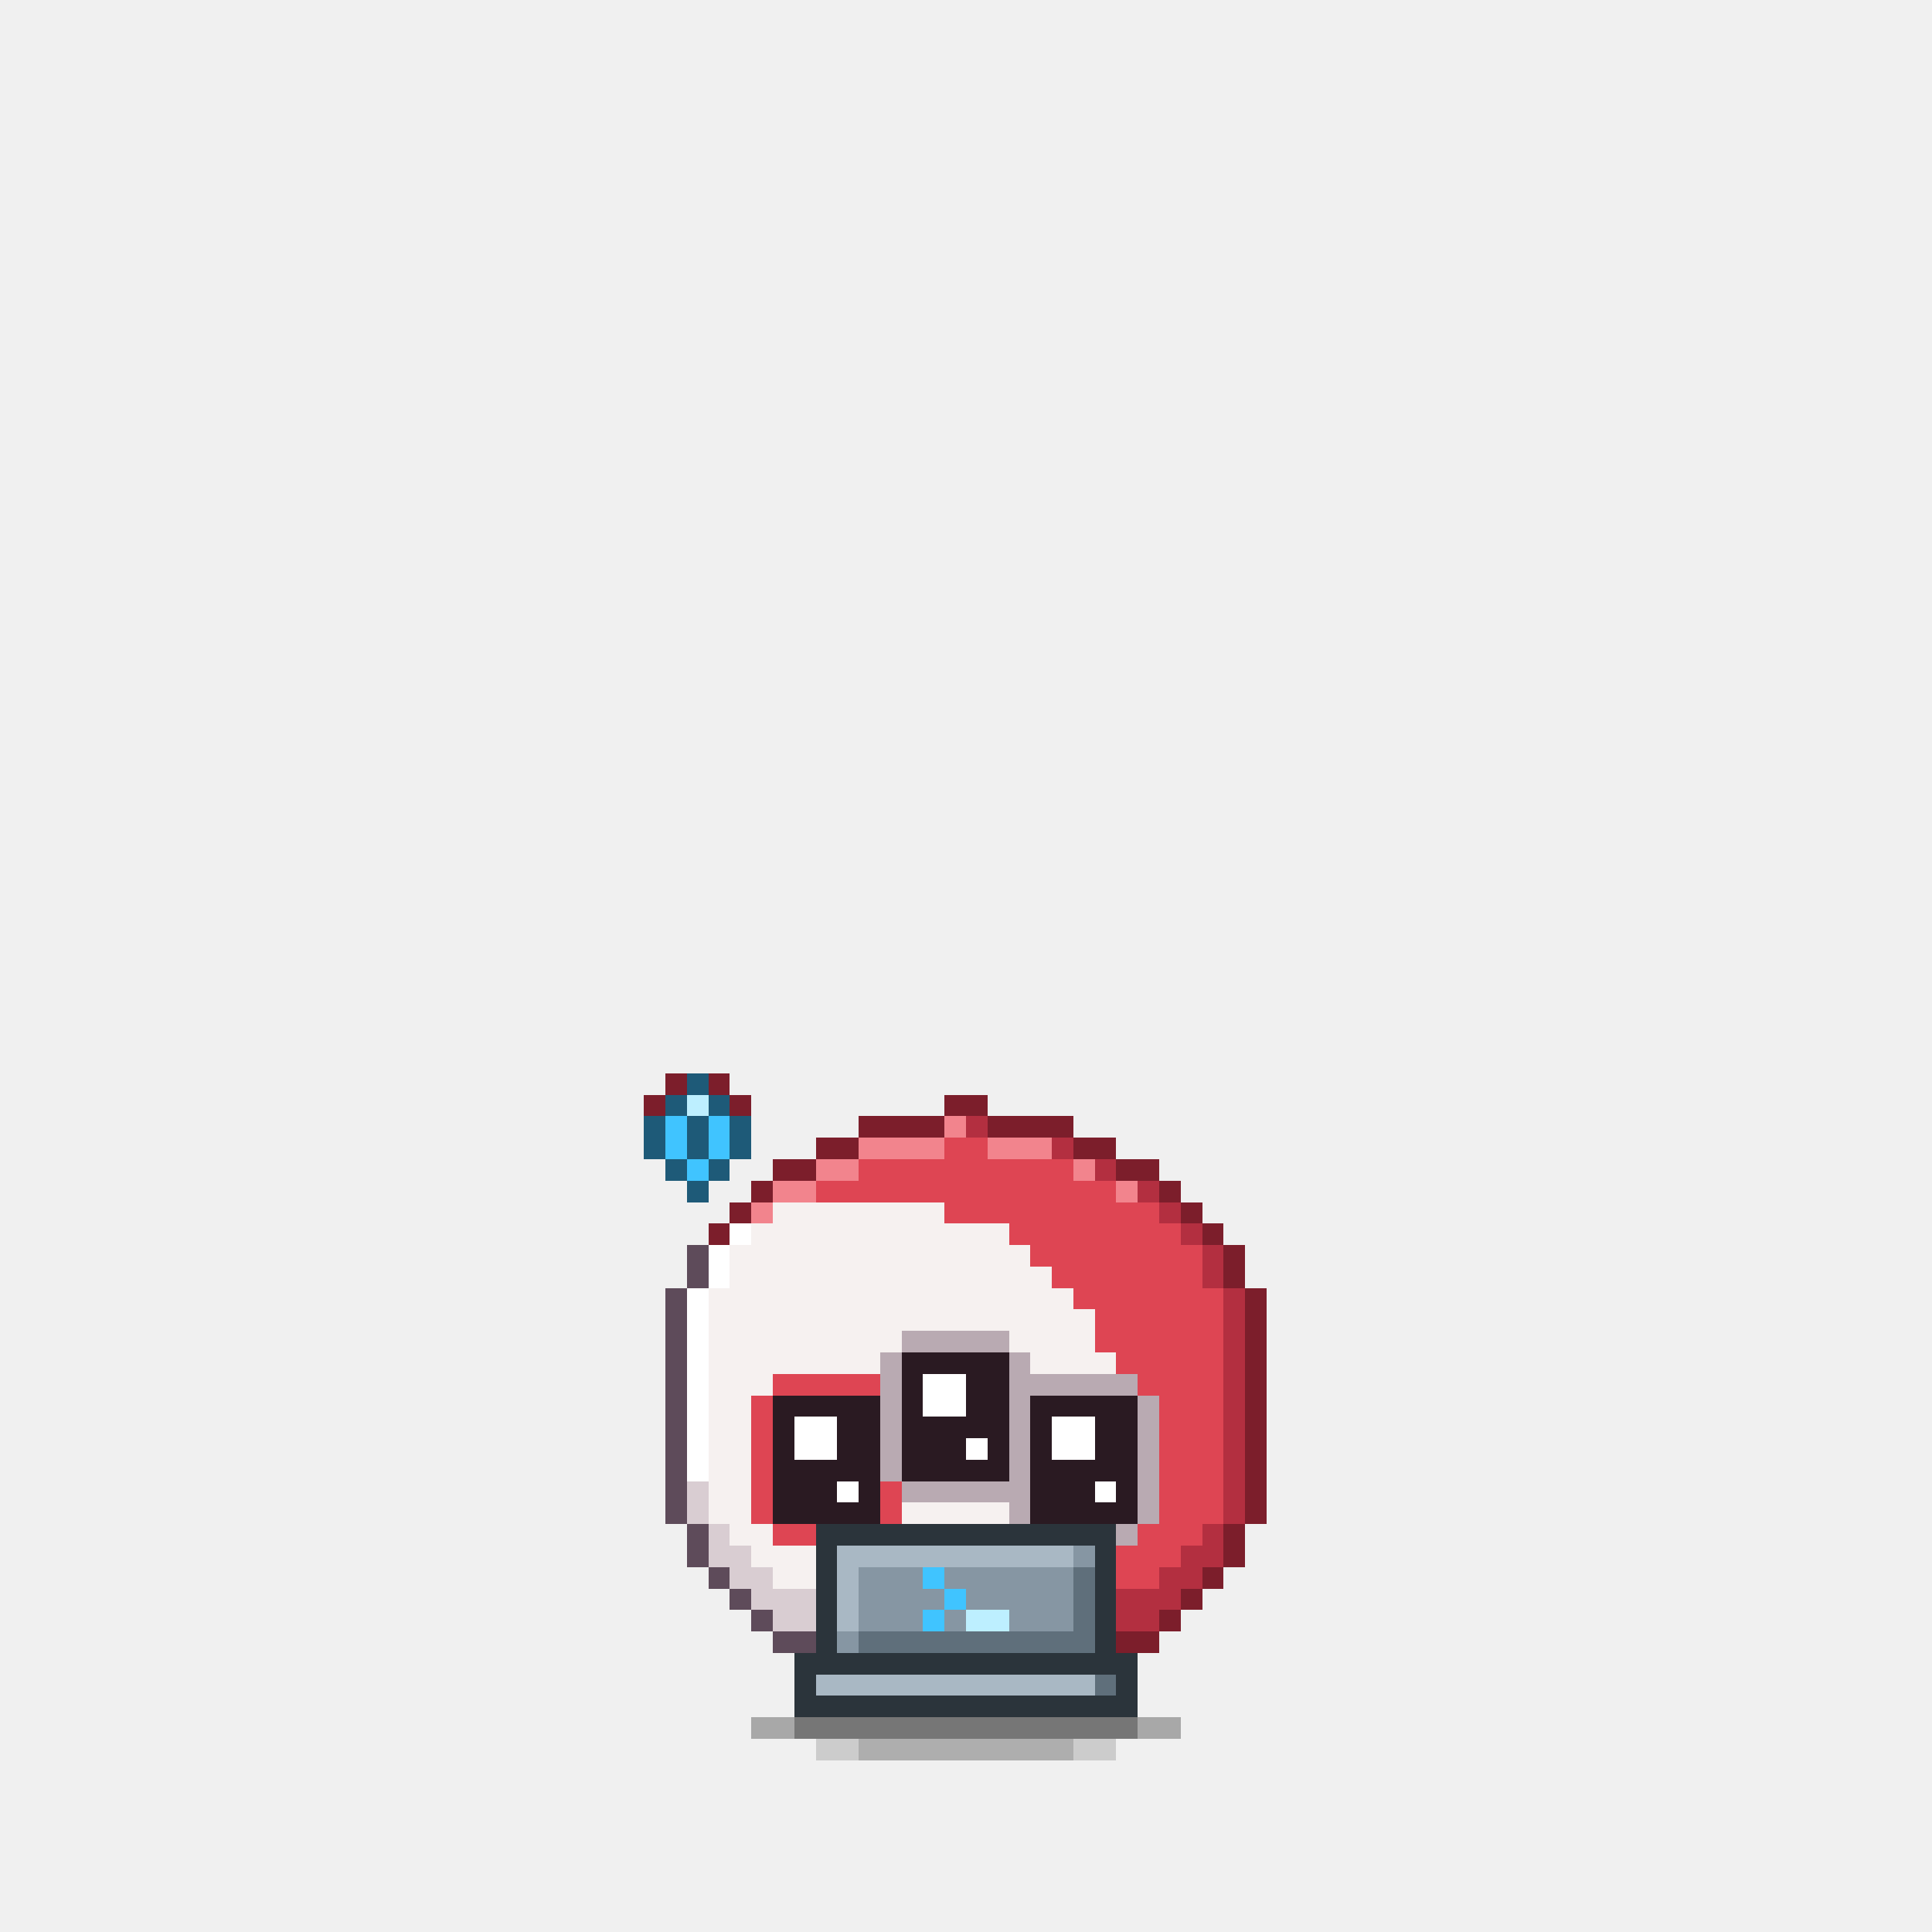
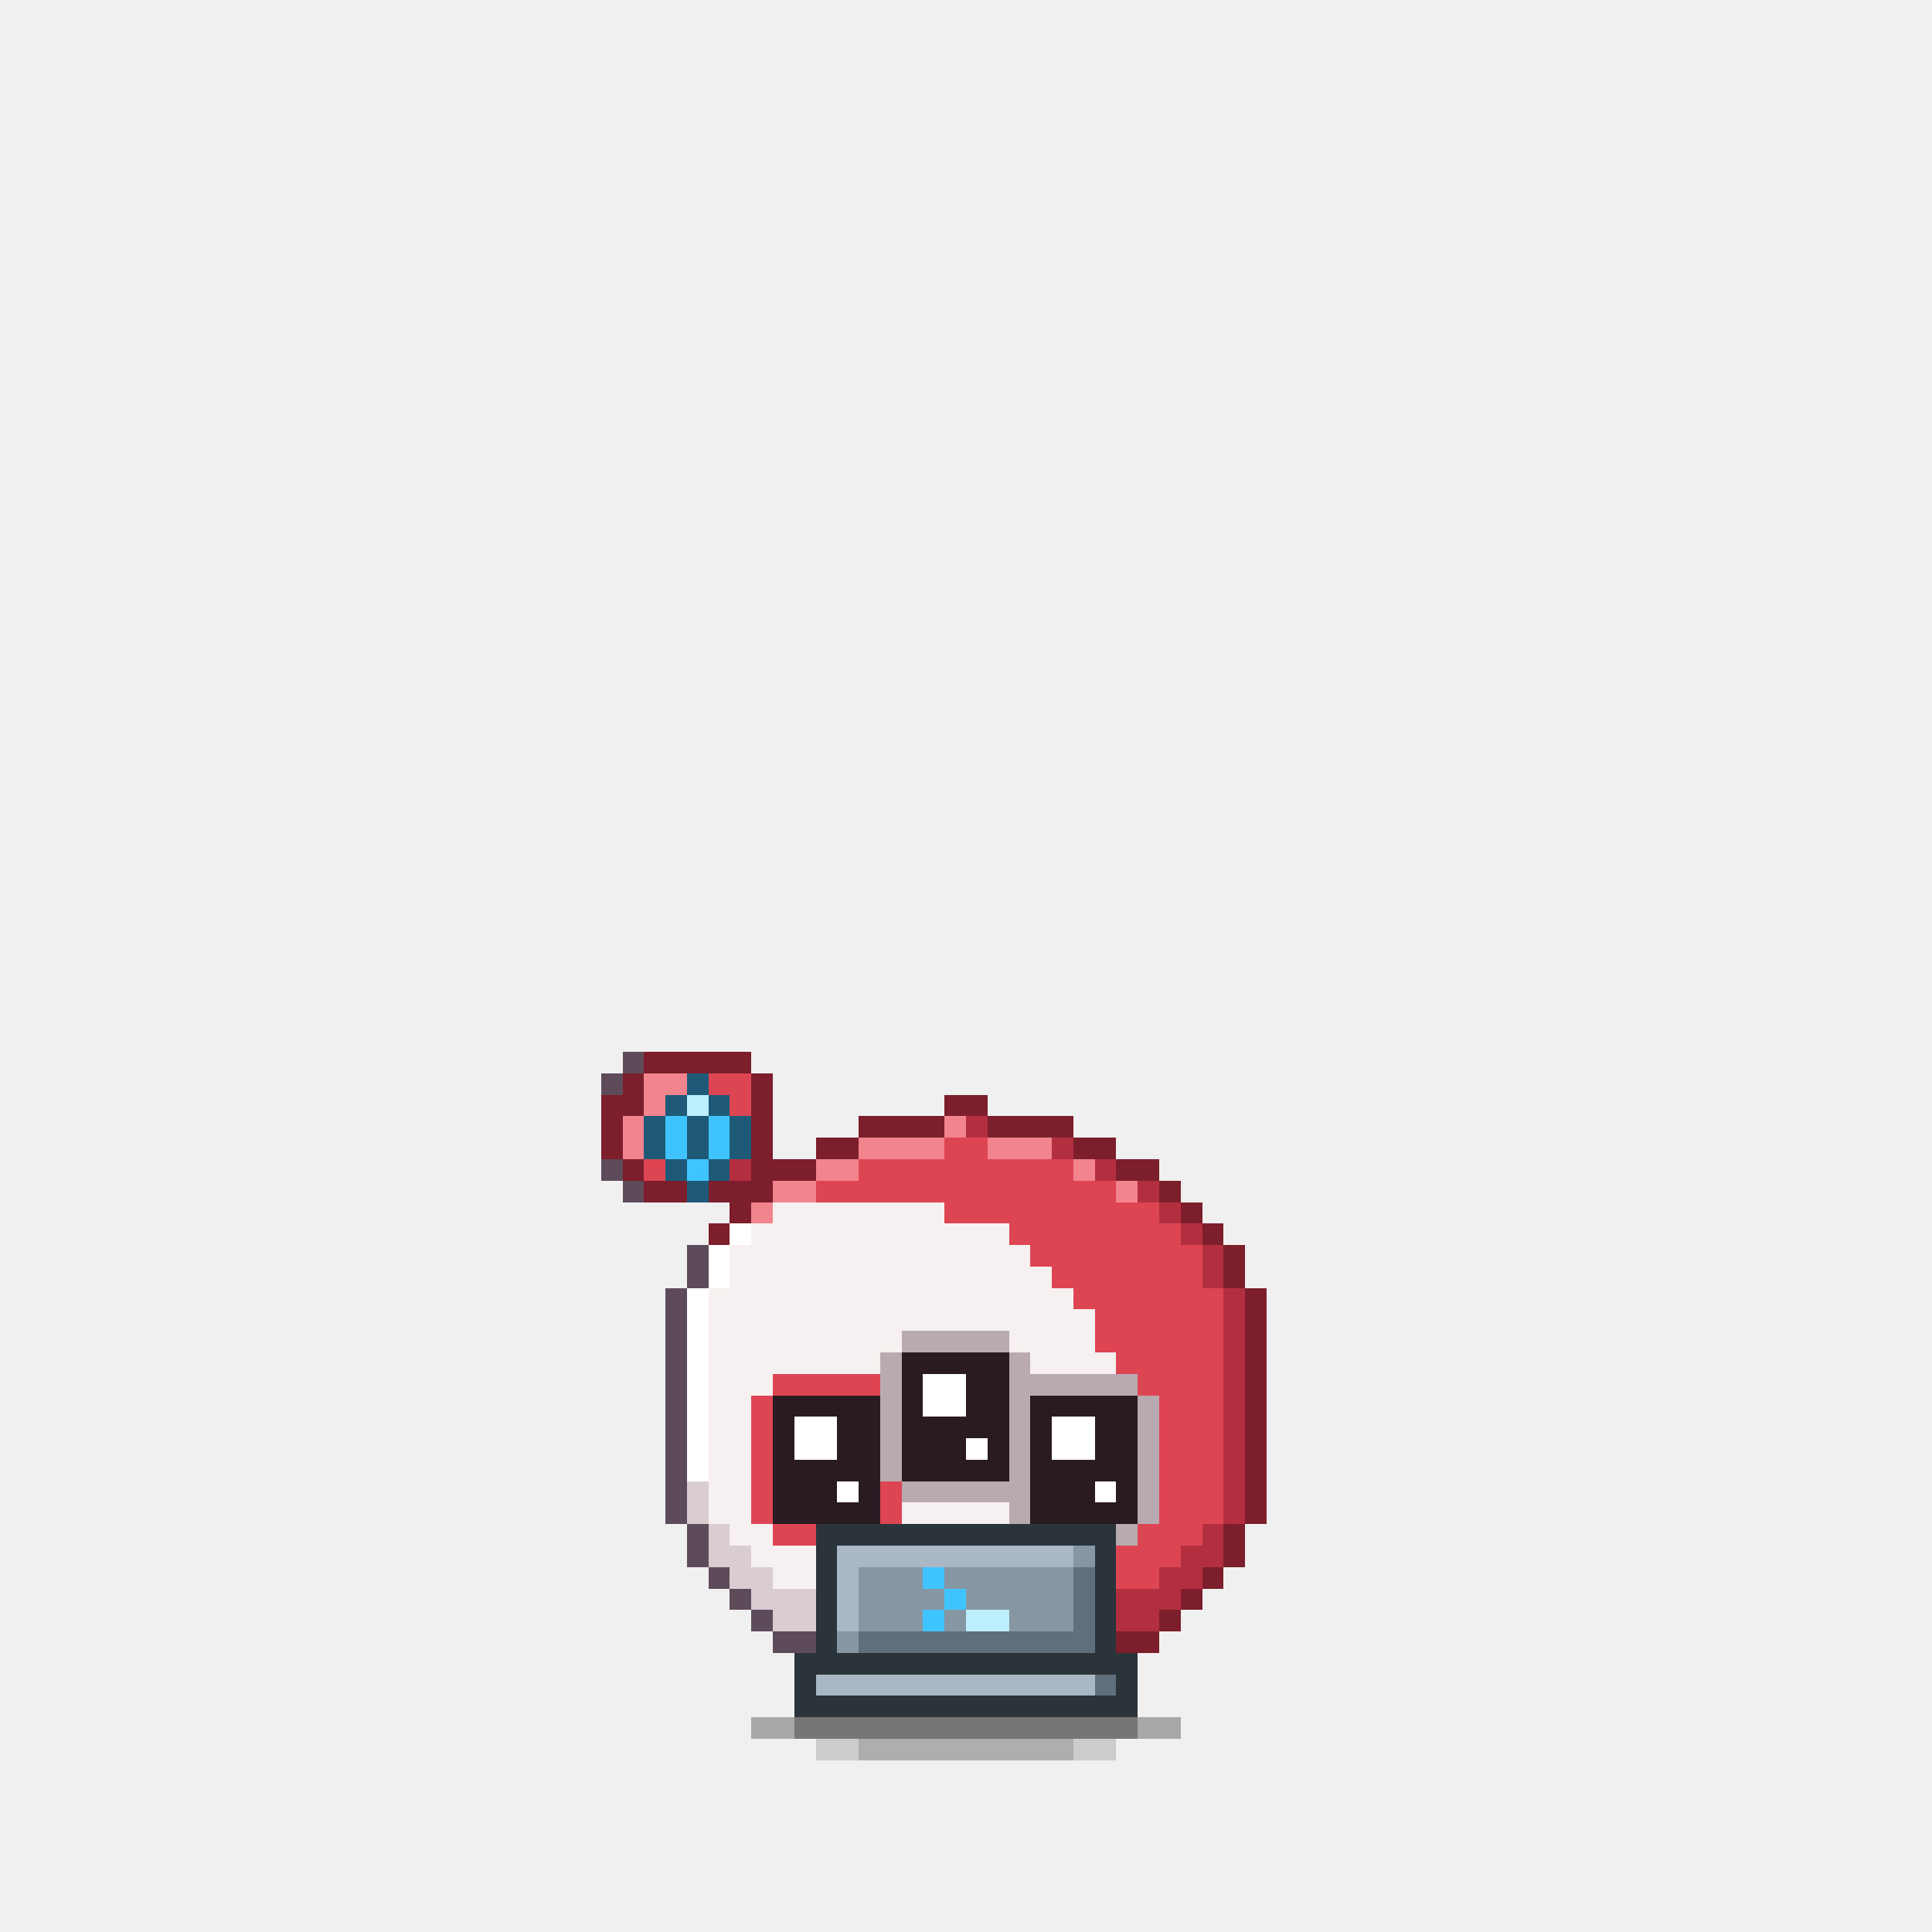
<svg xmlns="http://www.w3.org/2000/svg" viewBox="-15 -25 45 45" width="500" height="500" shape-rendering="crispEdges">
  <defs>
    <style>
      .sh-v { animation: sh-v 1.5s infinite step-end; }
      .sh-s-v { animation: sh-s-v 1.5s infinite step-end; }
      .f-type-0-m { animation: f-type-0-m 1.5s infinite step-end; }
      .f-type-0-v { animation: f-type-0-v 1.5s infinite step-end; }
      .f-type-1-m { animation: f-type-1-m 1.5s infinite step-end; }
      .f-type-1-v { animation: f-type-1-v 1.5s infinite step-end; }
      .f-type-2-m { animation: f-type-2-m 1.5s infinite step-end; }
      .f-type-2-v { animation: f-type-2-v 1.5s infinite step-end; }
      .f-type-3-m { animation: f-type-3-m 1.5s infinite step-end; }
      .f-type-3-v { animation: f-type-3-v 1.5s infinite step-end; }
      .hl-m { animation: hl-m 1.5s infinite linear; }
      .hr-m { animation: hr-m 1.5s infinite linear; }
      .bit0-bit-1-m { animation: bit0-bit-1-m 1.5s infinite linear; }
      .bit0-bit-1-v { animation: bit0-bit-1-v 1.5s infinite step-end; }
      .bit1-bit-0-m { animation: bit1-bit-0-m 1.5s infinite linear; }
      .bit1-bit-0-v { animation: bit1-bit-0-v 1.5s infinite step-end; }
      .bit2-bit-0-m { animation: bit2-bit-0-m 1.5s infinite linear; }
      .bit2-bit-0-v { animation: bit2-bit-0-v 1.5s infinite step-end; }
      .rig-m { animation: rig-m 1.5s infinite linear; }
      @keyframes sh-v {
        0% { opacity: 1; }
        8.333% { opacity: 0; }
        25% { opacity: 1; }
        41.667% { opacity: 0; }
        58.333% { opacity: 1; }
        75% { opacity: 0; }
        91.667% { opacity: 1; }
      }
      @keyframes sh-s-v {
        0% { opacity: 0; }
        8.333% { opacity: 1; }
        25% { opacity: 0; }
        41.667% { opacity: 1; }
        58.333% { opacity: 0; }
        75% { opacity: 1; }
        91.667% { opacity: 0; }
      }
      @keyframes f-type-0-m {
        0% { transform: translate(0px, 0px); }
        25% { transform: translate(0px, -1px); }
        41.667% { transform: translate(0px, 0px); }
        58.333% { transform: translate(0px, -1px); }
        75% { transform: translate(0px, 0px); }
        91.667% { transform: translate(0px, -1px); }
      }
      @keyframes f-type-0-v {
        0% { opacity: 1; }
        25% { opacity: 0; }
      }
      @keyframes f-type-1-m {
        0% { transform: translate(0px, 0px); }
        8.333% { transform: translate(0px, 1px); }
        25% { transform: translate(0px, 0px); }
        58.333% { transform: translate(0px, -1px); }
        75% { transform: translate(0px, 0px); }
        91.667% { transform: translate(0px, -1px); }
      }
      @keyframes f-type-1-v {
        0% { opacity: 0; }
        25% { opacity: 1; }
        50% { opacity: 0; }
      }
      @keyframes f-type-2-m {
        0% { transform: translate(0px, -1px); }
        8.333% { transform: translate(0px, 0px); }
        25% { transform: translate(0px, -1px); }
        41.667% { transform: translate(0px, 0px); }
        75% { transform: translate(0px, 1px); }
        91.667% { transform: translate(0px, 0px); }
      }
      @keyframes f-type-2-v {
        0% { opacity: 0; }
        50% { opacity: 1; }
        75% { opacity: 0; }
      }
      @keyframes f-type-3-m {
        0% { transform: translate(0px, -1px); }
        8.333% { transform: translate(0px, 0px); }
        25% { transform: translate(0px, -1px); }
        41.667% { transform: translate(0px, 0px); }
        58.333% { transform: translate(0px, -1px); }
        75% { transform: translate(0px, 0px); }
      }
      @keyframes f-type-3-v {
        0% { opacity: 0; }
        75% { opacity: 1; }
      }
      @keyframes hl-m {
        0% { transform: translate(3px, 21px); }
        2.222% { transform: translate(3px, 20.649px); }
        4.444% { transform: translate(3px, 19.9px); }
        6.667% { transform: translate(3px, 19.208px); }
        8.333% { transform: translate(3px, 19px); }
        8.889% { transform: translate(3px, 19.013px); }
        11.111% { transform: translate(3px, 19.259px); }
        13.333% { transform: translate(3px, 19.648px); }
        15.556% { transform: translate(3px, 19.951px); }
        16.667% { transform: translate(3px, 20px); }
        17.778% { transform: translate(3px, 19.903px); }
        20% { transform: translate(3px, 19.296px); }
        22.222% { transform: translate(3px, 18.519px); }
        24.444% { transform: translate(3px, 18.025px); }
        25% { transform: translate(3px, 18px); }
        26.667% { transform: translate(3px, 18.312px); }
        28.889% { transform: translate(3px, 19.35px); }
        31.111% { transform: translate(3px, 20.474px); }
        33.333% { transform: translate(3px, 21px); }
        35.556% { transform: translate(3px, 20.649px); }
        37.778% { transform: translate(3px, 19.9px); }
        40% { transform: translate(3px, 19.208px); }
        41.667% { transform: translate(3px, 19px); }
        42.222% { transform: translate(3px, 19.013px); }
        44.444% { transform: translate(3px, 19.259px); }
        46.667% { transform: translate(3px, 19.648px); }
        48.889% { transform: translate(3px, 19.951px); }
        50% { transform: translate(3px, 20px); }
        51.111% { transform: translate(3px, 19.903px); }
        53.333% { transform: translate(3px, 19.296px); }
        55.556% { transform: translate(3px, 18.519px); }
        57.778% { transform: translate(3px, 18.025px); }
        58.333% { transform: translate(3px, 18px); }
        60% { transform: translate(3px, 18.312px); }
        62.222% { transform: translate(3px, 19.35px); }
        64.444% { transform: translate(3px, 20.474px); }
        66.667% { transform: translate(3px, 21px); }
        68.889% { transform: translate(3px, 20.649px); }
        71.111% { transform: translate(3px, 19.9px); }
        73.333% { transform: translate(3px, 19.208px); }
        75% { transform: translate(3px, 19px); }
        75.556% { transform: translate(3px, 19.013px); }
        77.778% { transform: translate(3px, 19.259px); }
        80% { transform: translate(3px, 19.648px); }
        82.222% { transform: translate(3px, 19.951px); }
        83.333% { transform: translate(3px, 20px); }
        84.444% { transform: translate(3px, 19.903px); }
        86.667% { transform: translate(3px, 19.296px); }
        88.889% { transform: translate(3px, 18.519px); }
        91.111% { transform: translate(3px, 18.025px); }
        91.667% { transform: translate(3px, 18px); }
        93.333% { transform: translate(3px, 18.312px); }
        95.556% { transform: translate(3px, 19.35px); }
        97.778% { transform: translate(3px, 20.474px); }
        100% { transform: translate(3px, 21px); }
      }
      @keyframes hr-m {
        0% { transform: translate(22px, 19px); }
        2.222% { transform: translate(22px, 19.351px); }
        4.444% { transform: translate(22px, 20.1px); }
        6.667% { transform: translate(22px, 20.792px); }
        8.333% { transform: translate(22px, 21px); }
        8.889% { transform: translate(22px, 20.962px); }
        11.111% { transform: translate(22px, 20.222px); }
        13.333% { transform: translate(22px, 19.056px); }
        15.556% { transform: translate(22px, 18.146px); }
        16.667% { transform: translate(22px, 18px); }
        17.778% { transform: translate(22px, 18.097px); }
        20% { transform: translate(22px, 18.704px); }
        22.222% { transform: translate(22px, 19.481px); }
        24.444% { transform: translate(22px, 19.975px); }
        25% { transform: translate(22px, 20px); }
        26.667% { transform: translate(22px, 19.896px); }
        31.111% { transform: translate(22px, 19.175px); }
        33.333% { transform: translate(22px, 19px); }
        35.556% { transform: translate(22px, 19.351px); }
        37.778% { transform: translate(22px, 20.1px); }
        40% { transform: translate(22px, 20.792px); }
        41.667% { transform: translate(22px, 21px); }
        42.222% { transform: translate(22px, 20.962px); }
        44.444% { transform: translate(22px, 20.222px); }
        46.667% { transform: translate(22px, 19.056px); }
        48.889% { transform: translate(22px, 18.146px); }
        50% { transform: translate(22px, 18px); }
        51.111% { transform: translate(22px, 18.097px); }
        53.333% { transform: translate(22px, 18.704px); }
        55.556% { transform: translate(22px, 19.481px); }
        57.778% { transform: translate(22px, 19.975px); }
        58.333% { transform: translate(22px, 20px); }
        60% { transform: translate(22px, 19.896px); }
        64.444% { transform: translate(22px, 19.175px); }
        66.667% { transform: translate(22px, 19px); }
        68.889% { transform: translate(22px, 19.351px); }
        71.111% { transform: translate(22px, 20.1px); }
        73.333% { transform: translate(22px, 20.792px); }
        75% { transform: translate(22px, 21px); }
        75.556% { transform: translate(22px, 20.962px); }
        77.778% { transform: translate(22px, 20.222px); }
        80% { transform: translate(22px, 19.056px); }
        82.222% { transform: translate(22px, 18.146px); }
        83.333% { transform: translate(22px, 18px); }
        84.444% { transform: translate(22px, 18.097px); }
        86.667% { transform: translate(22px, 18.704px); }
        88.889% { transform: translate(22px, 19.481px); }
        91.111% { transform: translate(22px, 19.975px); }
        91.667% { transform: translate(22px, 20px); }
        93.333% { transform: translate(22px, 19.896px); }
        97.778% { transform: translate(22px, 19.175px); }
        100% { transform: translate(22px, 19px); }
      }
      @keyframes bit0-bit-1-m {
        0% { transform: translate(-5px, 16px); }
        8.333% { transform: translate(-5px, 14px); }
        16.667% { transform: translate(-5px, 12px); }
        17.778% { transform: translate(-4.951px, 11.733px); }
        20% { transform: translate(-4.648px, 11.2px); }
        22.222% { transform: translate(-4.259px, 10.667px); }
        24.444% { transform: translate(-4.013px, 10.133px); }
        25% { transform: translate(-4px, 10px); }
        41.667% { transform: translate(-4px, 6px); }
        50% { transform: translate(-4px, 4px); }
        50.01% { transform: translate(-5px, 16px); }
        100% { transform: translate(-5px, 16px); }
      }
      @keyframes bit0-bit-1-v {
        0% { opacity: 1; }
        50% { opacity: 0; }
      }
      @keyframes bit1-bit-0-m {
        0% { transform: translate(31px, 16px); }
        33.333% { transform: translate(31px, 16px); }
        41.667% { transform: translate(31px, 14px); }
        50% { transform: translate(31px, 12px); }
        51.111% { transform: translate(31.049px, 11.733px); }
        53.333% { transform: translate(31.352px, 11.2px); }
        55.556% { transform: translate(31.741px, 10.667px); }
        57.778% { transform: translate(31.987px, 10.133px); }
        58.333% { transform: translate(32px, 10px); }
        75% { transform: translate(32px, 6px); }
        83.333% { transform: translate(32px, 4px); }
        83.343% { transform: translate(31px, 16px); }
        100% { transform: translate(31px, 16px); }
      }
      @keyframes bit1-bit-0-v {
        0% { opacity: 0; }
        33.333% { opacity: 1; }
        83.333% { opacity: 0; }
      }
      @keyframes bit2-bit-0-m {
        0% { transform: translate(-2px, 8px); }
        8.333% { transform: translate(-2px, 6px); }
        16.667% { transform: translate(-2px, 4px); }
        16.677% { transform: translate(-3px, 16px); }
        66.667% { transform: translate(-3px, 16px); }
        75% { transform: translate(-3px, 14px); }
        83.333% { transform: translate(-3px, 12px); }
        84.444% { transform: translate(-2.951px, 11.733px); }
        86.667% { transform: translate(-2.648px, 11.2px); }
        88.889% { transform: translate(-2.259px, 10.667px); }
        91.111% { transform: translate(-2.013px, 10.133px); }
        91.667% { transform: translate(-2px, 10px); }
        100% { transform: translate(-2px, 8px); }
      }
      @keyframes bit2-bit-0-v {
        0% { opacity: 1; }
        16.667% { opacity: 0; }
        66.667% { opacity: 1; }
      }
      @keyframes rig-m {
        0% { transform: translate(0px, -0.156px); }
        8.333% { transform: translate(0px, -0.844px); }
        11.111% { transform: translate(0px, -0.98px); }
        12.5% { transform: translate(0px, -1px); }
        15.556% { transform: translate(0px, -0.911px); }
        20% { transform: translate(0px, -0.575px); }
        24.444% { transform: translate(0px, -0.195px); }
        26.667% { transform: translate(0px, -0.061px); }
        29.167% { transform: translate(0px, 0px); }
        31.111% { transform: translate(0px, -0.038px); }
        33.333% { transform: translate(0px, -0.156px); }
        42.222% { transform: translate(0px, -0.88px); }
        44.444% { transform: translate(0px, -0.98px); }
        45.833% { transform: translate(0px, -1px); }
        48.889% { transform: translate(0px, -0.911px); }
        53.333% { transform: translate(0px, -0.575px); }
        57.778% { transform: translate(0px, -0.195px); }
        60% { transform: translate(0px, -0.061px); }
        62.5% { transform: translate(0px, 0px); }
        64.444% { transform: translate(0px, -0.038px); }
        66.667% { transform: translate(0px, -0.156px); }
        75.556% { transform: translate(0px, -0.88px); }
        77.778% { transform: translate(0px, -0.98px); }
        79.167% { transform: translate(0px, -1px); }
        82.222% { transform: translate(0px, -0.911px); }
        86.667% { transform: translate(0px, -0.575px); }
        91.111% { transform: translate(0px, -0.195px); }
        93.333% { transform: translate(0px, -0.061px); }
        95.833% { transform: translate(0px, 0px); }
        97.778% { transform: translate(0px, -0.038px); }
        100% { transform: translate(0px, -0.156px); }
      }
      @media (prefers-reduced-motion: reduce) { * { animation: none !important; } }
    </style>
    <g id="shadow">
      <path fill="#000000" fill-opacity="0.3" d="M5 30h20v1h-20z" />
      <path fill="#000000" fill-opacity="0.15" d="M8 31h14v1h-14z" />
    </g>
    <g id="shadow-sm">
      <path fill="#000000" fill-opacity="0.3" d="M7 30h16v1h-16z" />
      <path fill="#000000" fill-opacity="0.15" d="M10 31h10v1h-10z" />
    </g>
    <g id="cloud">
      <path fill="#5E4B5A" d="M2 8h1v1h-1zM2 9h1v1h-1zM1 10h1v1h-1zM1 11h1v1h-1zM1 12h1v1h-1zM1 13h1v1h-1zM1 14h1v1h-1zM1 15h1v1h-1zM1 16h1v1h-1zM1 17h1v1h-1zM1 18h1v1h-1zM1 19h1v1h-1zM1 20h1v1h-1zM2 21h1v1h-1zM2 22h1v1h-1zM3 23h1v1h-1zM4 24h1v1h-1zM5 25h1v1h-1zM6 26h2v1h-2zM8 27h2v1h-2zM10 28h4v1h-4zM16 28h2v1h-2zM14 29h2v1h-2z" />
      <path fill="#7C1E2B" d="M14 1h2v1h-2zM10 2h4v1h-4zM16 2h4v1h-4zM8 3h2v1h-2zM20 3h2v1h-2zM6 4h2v1h-2zM22 4h2v1h-2zM5 5h1v1h-1zM24 5h1v1h-1zM4 6h1v1h-1zM25 6h1v1h-1zM3 7h1v1h-1zM26 7h1v1h-1zM27 8h1v1h-1zM27 9h1v1h-1zM28 10h1v1h-1zM28 11h1v1h-1zM28 12h1v1h-1zM28 13h1v1h-1zM28 14h1v1h-1zM28 15h1v1h-1zM28 16h1v1h-1zM28 17h1v1h-1zM28 18h1v1h-1zM28 19h1v1h-1zM28 20h1v1h-1zM27 21h1v1h-1zM27 22h1v1h-1zM26 23h1v1h-1zM25 24h1v1h-1zM24 25h1v1h-1zM22 26h2v1h-2zM20 27h2v1h-2zM18 28h2v1h-2z" />
      <path fill="#FFFFFF" d="M4 7h1v1h-1zM3 8h1v1h-1zM3 9h1v1h-1zM2 10h1v1h-1zM2 11h1v1h-1zM2 12h1v1h-1zM2 13h1v1h-1zM2 14h1v1h-1zM2 15h1v1h-1zM2 16h1v1h-1zM2 17h1v1h-1zM2 18h1v1h-1z" />
      <path fill="#F2848D" d="M14 2h1v1h-1zM10 3h4v1h-4zM16 3h3v1h-3zM8 4h2v1h-2zM20 4h1v1h-1zM6 5h2v1h-2zM22 5h1v1h-1zM5 6h1v1h-1z" />
      <path fill="#F6F1F0" d="M6 6h8v1h-8zM5 7h12v1h-12zM4 8h14v1h-14zM4 9h15v1h-15zM3 10h17v1h-17zM3 11h18v1h-18zM3 12h18v1h-18zM3 13h19v1h-19zM3 14h19v1h-19zM3 15h20v1h-20zM3 16h20v1h-20zM3 17h20v1h-20zM3 18h20v1h-20zM3 19h20v1h-20zM3 20h20v1h-20zM4 21h18v1h-18zM5 22h17v1h-17zM6 23h16v1h-16zM8 24h13v1h-13zM10 25h10v1h-10zM14 26h2v1h-2z" />
      <path fill="#DE4553" d="M14 3h2v1h-2zM10 4h10v1h-10zM8 5h14v1h-14zM14 6h10v1h-10zM17 7h8v1h-8zM18 8h8v1h-8zM19 9h7v1h-7zM20 10h7v1h-7zM21 11h6v1h-6zM21 12h6v1h-6zM22 13h5v1h-5zM22 14h5v1h-5zM23 15h4v1h-4zM23 16h4v1h-4zM23 17h4v1h-4zM23 18h4v1h-4zM23 19h4v1h-4zM23 20h4v1h-4zM22 21h4v1h-4zM22 22h3v1h-3zM22 23h2v1h-2zM21 24h1v1h-1z" />
      <path fill="#D9CDD2" d="M2 19h1v1h-1zM2 20h1v1h-1zM3 21h1v1h-1zM3 22h2v1h-2zM4 23h2v1h-2zM5 24h3v1h-3zM6 25h4v1h-4zM20 25h1v1h-1zM8 26h6v1h-6zM16 26h4v1h-4zM10 27h9v1h-9zM14 28h2v1h-2z" />
      <path fill="#B32F40" d="M15 2h1v1h-1zM19 3h1v1h-1zM21 4h1v1h-1zM23 5h1v1h-1zM24 6h1v1h-1zM25 7h1v1h-1zM26 8h1v1h-1zM26 9h1v1h-1zM27 10h1v1h-1zM27 11h1v1h-1zM27 12h1v1h-1zM27 13h1v1h-1zM27 14h1v1h-1zM27 15h1v1h-1zM27 16h1v1h-1zM27 17h1v1h-1zM27 18h1v1h-1zM27 19h1v1h-1zM27 20h1v1h-1zM26 21h1v1h-1zM25 22h2v1h-2zM24 23h2v1h-2zM22 24h3v1h-3zM21 25h3v1h-3zM20 26h2v1h-2zM19 27h1v1h-1z" />
    </g>
    <g id="cloud-puff">
      <path fill="#5E4B5A" d="M2 7h1v1h-1zM1 8h1v1h-1zM1 9h1v1h-1zM0 10h1v1h-1zM0 11h1v1h-1zM0 12h1v1h-1zM0 13h1v1h-1zM0 14h1v1h-1zM0 15h1v1h-1zM0 16h1v1h-1zM0 17h1v1h-1zM0 18h1v1h-1zM0 19h1v1h-1zM0 20h1v1h-1zM1 21h1v1h-1zM1 22h1v1h-1zM2 23h1v1h-1zM3 24h1v1h-1zM3 25h1v1h-1zM4 26h2v1h-2zM6 27h1v1h-1zM7 28h2v1h-2zM9 29h5v1h-5zM16 29h2v1h-2zM14 30h2v1h-2z" />
      <path fill="#7C1E2B" d="M14 0h2v1h-2zM9 1h5v1h-5zM16 1h5v1h-5zM7 2h2v1h-2zM21 2h2v1h-2zM6 3h1v1h-1zM23 3h1v1h-1zM4 4h2v1h-2zM24 4h2v1h-2zM3 5h1v1h-1zM26 5h1v1h-1zM3 6h1v1h-1zM26 6h1v1h-1zM27 7h1v1h-1zM28 8h1v1h-1zM28 9h1v1h-1zM29 10h1v1h-1zM29 11h1v1h-1zM29 12h1v1h-1zM29 13h1v1h-1zM29 14h1v1h-1zM29 15h1v1h-1zM29 16h1v1h-1zM29 17h1v1h-1zM29 18h1v1h-1zM29 19h1v1h-1zM29 20h1v1h-1zM28 21h1v1h-1zM28 22h1v1h-1zM27 23h1v1h-1zM26 24h1v1h-1zM26 25h1v1h-1zM24 26h2v1h-2zM23 27h1v1h-1zM21 28h2v1h-2zM18 29h3v1h-3z" />
      <path fill="#FFFFFF" d="M4 6h1v1h-1zM3 7h1v1h-1zM2 8h1v1h-1zM2 9h1v1h-1zM1 10h1v1h-1zM1 11h1v1h-1zM1 12h1v1h-1zM1 13h1v1h-1zM1 14h1v1h-1zM1 15h1v1h-1zM1 16h1v1h-1zM1 17h1v1h-1zM1 18h1v1h-1z" />
      <path fill="#F2848D" d="M14 1h1v1h-1zM9 2h5v1h-5zM16 2h4v1h-4zM7 3h2v1h-2zM21 3h1v1h-1zM6 4h1v1h-1zM4 5h2v1h-2zM24 5h1v1h-1z" />
      <path fill="#F6F1F0" d="M7 5h6v1h-6zM5 6h11v1h-11zM4 7h14v1h-14zM3 8h16v1h-16zM3 9h17v1h-17zM2 10h19v1h-19zM2 11h19v1h-19zM2 12h20v1h-20zM2 13h20v1h-20zM2 14h21v1h-21zM2 15h21v1h-21zM2 16h21v1h-21zM2 17h21v1h-21zM2 18h21v1h-21zM2 19h21v1h-21zM2 20h21v1h-21zM3 21h20v1h-20zM4 22h19v1h-19zM4 23h18v1h-18zM6 24h16v1h-16zM7 25h15v1h-15zM9 26h12v1h-12zM14 27h2v1h-2z" />
      <path fill="#DE4553" d="M14 2h2v1h-2zM9 3h12v1h-12zM7 4h16v1h-16zM6 5h1v1h-1zM13 5h11v1h-11zM16 6h9v1h-9zM18 7h8v1h-8zM19 8h8v1h-8zM20 9h7v1h-7zM21 10h7v1h-7zM21 11h7v1h-7zM22 12h6v1h-6zM22 13h6v1h-6zM23 14h5v1h-5zM23 15h5v1h-5zM23 16h5v1h-5zM23 17h5v1h-5zM23 18h5v1h-5zM23 19h5v1h-5zM23 20h5v1h-5zM23 21h4v1h-4zM23 22h3v1h-3zM22 23h4v1h-4zM22 24h2v1h-2zM22 25h1v1h-1z" />
      <path fill="#D9CDD2" d="M1 19h1v1h-1zM1 20h1v1h-1zM2 21h1v1h-1zM2 22h2v1h-2zM3 23h1v1h-1zM4 24h2v1h-2zM4 25h3v1h-3zM6 26h3v1h-3zM7 27h7v1h-7zM16 27h4v1h-4zM9 28h10v1h-10zM14 29h2v1h-2z" />
      <path fill="#B32F40" d="M15 1h1v1h-1zM20 2h1v1h-1zM22 3h1v1h-1zM23 4h1v1h-1zM25 5h1v1h-1zM25 6h1v1h-1zM26 7h1v1h-1zM27 8h1v1h-1zM27 9h1v1h-1zM28 10h1v1h-1zM28 11h1v1h-1zM28 12h1v1h-1zM28 13h1v1h-1zM28 14h1v1h-1zM28 15h1v1h-1zM28 16h1v1h-1zM28 17h1v1h-1zM28 18h1v1h-1zM28 19h1v1h-1zM28 20h1v1h-1zM27 21h1v1h-1zM26 22h2v1h-2zM26 23h1v1h-1zM24 24h2v1h-2zM23 25h3v1h-3zM21 26h3v1h-3zM20 27h3v1h-3zM19 28h2v1h-2z" />
    </g>
    <g id="cloud-squash">
      <path fill="#5E4B5A" d="M10 5h3v1h-3zM7 6h3v1h-3zM5 7h2v1h-2zM4 8h1v1h-1zM3 9h1v1h-1zM2 10h1v1h-1zM1 11h1v1h-1zM0 12h1v1h-1zM0 13h1v1h-1zM0 14h1v1h-1zM-1 15h1v1h-1zM-1 16h1v1h-1zM-1 17h1v1h-1zM-1 18h1v1h-1zM0 19h1v1h-1zM0 20h1v1h-1zM0 21h1v1h-1zM1 22h1v1h-1zM2 23h1v1h-1zM2 24h2v1h-2zM4 25h1v1h-1zM5 26h2v1h-2zM7 27h2v1h-2zM9 28h12v1h-12z" />
      <path fill="#7C1E2B" d="M13 5h7v1h-7zM20 6h3v1h-3zM23 7h2v1h-2zM25 8h1v1h-1zM26 9h1v1h-1zM27 10h1v1h-1zM28 11h1v1h-1zM29 12h1v1h-1zM29 13h1v1h-1zM29 14h1v1h-1zM30 15h1v1h-1zM30 16h1v1h-1zM30 17h1v1h-1zM30 18h1v1h-1zM29 19h1v1h-1zM29 20h1v1h-1zM29 21h1v1h-1zM28 22h1v1h-1zM27 23h1v1h-1zM26 24h2v1h-2zM25 25h1v1h-1zM23 26h2v1h-2zM21 27h2v1h-2z" />
      <path fill="#FFFFFF" d="M10 6h6v1h-6zM7 7h3v1h-3zM5 8h2v1h-2zM4 9h1v1h-1zM3 10h1v1h-1zM2 11h1v1h-1zM1 12h1v1h-1zM1 13h1v1h-1zM1 14h1v1h-1zM0 15h1v1h-1zM0 16h1v1h-1zM1 19h1v1h-1z" />
      <path fill="#F2848D" d="M16 6h3v1h-3zM20 7h2v1h-2zM23 8h1v1h-1z" />
      <path fill="#F6F1F0" d="M10 7h8v1h-8zM7 8h12v1h-12zM5 9h15v1h-15zM4 10h17v1h-17zM3 11h19v1h-19zM2 12h20v1h-20zM2 13h21v1h-21zM2 14h21v1h-21zM1 15h22v1h-22zM1 16h23v1h-23zM1 17h23v1h-23zM1 18h23v1h-23zM2 19h22v1h-22zM2 20h22v1h-22zM3 21h21v1h-21zM4 22h20v1h-20zM5 23h18v1h-18zM7 24h16v1h-16zM9 25h12v1h-12z" />
      <path fill="#DE4553" d="M18 7h2v1h-2zM19 8h4v1h-4zM20 9h5v1h-5zM21 10h5v1h-5zM22 11h5v1h-5zM22 12h6v1h-6zM23 13h5v1h-5zM23 14h5v1h-5zM23 15h6v1h-6zM24 16h5v1h-5zM24 17h5v1h-5zM24 18h5v1h-5zM24 19h4v1h-4zM24 20h4v1h-4zM24 21h3v1h-3zM24 22h2v1h-2zM23 23h2v1h-2z" />
      <path fill="#D9CDD2" d="M0 17h1v1h-1zM0 18h1v1h-1zM1 20h1v1h-1zM1 21h2v1h-2zM2 22h2v1h-2zM3 23h2v1h-2zM4 24h3v1h-3zM5 25h4v1h-4zM21 25h2v1h-2zM7 26h15v1h-15zM9 27h12v1h-12z" />
      <path fill="#B32F40" d="M19 6h1v1h-1zM22 7h1v1h-1zM24 8h1v1h-1zM25 9h1v1h-1zM26 10h1v1h-1zM27 11h1v1h-1zM28 12h1v1h-1zM28 13h1v1h-1zM28 14h1v1h-1zM29 15h1v1h-1zM29 16h1v1h-1zM29 17h1v1h-1zM29 18h1v1h-1zM28 19h1v1h-1zM28 20h1v1h-1zM27 21h2v1h-2zM26 22h2v1h-2zM25 23h2v1h-2zM23 24h3v1h-3zM23 25h2v1h-2zM22 26h1v1h-1z" />
    </g>
    <g id="cloud-stretch">
      <path fill="#5E4B5A" d="M2 10h1v1h-1zM2 11h1v1h-1zM2 12h1v1h-1zM2 13h1v1h-1zM2 14h1v1h-1zM2 15h1v1h-1zM2 16h1v1h-1zM2 17h1v1h-1zM2 18h1v1h-1zM2 19h1v1h-1zM3 20h1v1h-1zM3 21h1v1h-1zM4 22h1v1h-1zM4 23h1v1h-1zM5 24h1v1h-1zM6 25h1v1h-1zM7 26h1v1h-1zM8 27h2v1h-2zM10 28h4v1h-4z" />
      <path fill="#7C1E2B" d="M10 0h10v1h-10zM8 1h2v1h-2zM20 1h2v1h-2zM7 2h1v1h-1zM22 2h1v1h-1zM6 3h1v1h-1zM23 3h1v1h-1zM5 4h1v1h-1zM24 4h1v1h-1zM4 5h1v1h-1zM25 5h1v1h-1zM4 6h1v1h-1zM25 6h1v1h-1zM3 7h1v1h-1zM26 7h1v1h-1zM3 8h1v1h-1zM26 8h1v1h-1zM2 9h1v1h-1zM27 9h1v1h-1zM27 10h1v1h-1zM27 11h1v1h-1zM27 12h1v1h-1zM27 13h1v1h-1zM27 14h1v1h-1zM27 15h1v1h-1zM27 16h1v1h-1zM27 17h1v1h-1zM27 18h1v1h-1zM27 19h1v1h-1zM26 20h1v1h-1zM26 21h1v1h-1zM25 22h1v1h-1zM25 23h1v1h-1zM24 24h1v1h-1zM23 25h1v1h-1zM22 26h1v1h-1zM20 27h2v1h-2zM16 28h4v1h-4zM14 29h2v1h-2z" />
      <path fill="#FFFFFF" d="M4 8h1v1h-1zM3 9h1v1h-1zM3 10h1v1h-1zM3 11h1v1h-1zM3 12h1v1h-1zM3 13h1v1h-1zM3 14h1v1h-1zM3 15h1v1h-1zM3 16h1v1h-1zM3 17h1v1h-1z" />
      <path fill="#F2848D" d="M10 1h9v1h-9zM8 2h2v1h-2zM20 2h1v1h-1zM7 3h1v1h-1zM6 4h1v1h-1zM5 5h1v1h-1zM5 6h1v1h-1zM4 7h1v1h-1z" />
      <path fill="#F6F1F0" d="M8 6h5v1h-5zM5 7h11v1h-11zM5 8h12v1h-12zM4 9h15v1h-15zM4 10h16v1h-16zM4 11h16v1h-16zM4 12h17v1h-17zM4 13h17v1h-17zM4 14h18v1h-18zM4 15h18v1h-18zM4 16h18v1h-18zM4 17h18v1h-18zM4 18h18v1h-18zM4 19h18v1h-18zM5 20h17v1h-17zM5 21h17v1h-17zM6 22h15v1h-15zM7 23h14v1h-14zM8 24h12v1h-12zM10 25h10v1h-10zM14 26h2v1h-2z" />
      <path fill="#DE4553" d="M10 2h10v1h-10zM8 3h14v1h-14zM7 4h16v1h-16zM6 5h18v1h-18zM6 6h2v1h-2zM13 6h11v1h-11zM16 7h9v1h-9zM17 8h8v1h-8zM19 9h7v1h-7zM20 10h6v1h-6zM20 11h6v1h-6zM21 12h5v1h-5zM21 13h5v1h-5zM22 14h4v1h-4zM22 15h4v1h-4zM22 16h4v1h-4zM22 17h4v1h-4zM22 18h4v1h-4zM22 19h4v1h-4zM22 20h3v1h-3zM22 21h3v1h-3zM21 22h3v1h-3zM21 23h2v1h-2zM20 24h2v1h-2z" />
      <path fill="#D9CDD2" d="M3 18h1v1h-1zM3 19h1v1h-1zM4 20h1v1h-1zM4 21h1v1h-1zM5 22h1v1h-1zM5 23h2v1h-2zM6 24h2v1h-2zM7 25h3v1h-3zM8 26h6v1h-6zM16 26h3v1h-3zM10 27h7v1h-7zM14 28h2v1h-2z" />
      <path fill="#B32F40" d="M19 1h1v1h-1zM21 2h1v1h-1zM22 3h1v1h-1zM23 4h1v1h-1zM24 5h1v1h-1zM24 6h1v1h-1zM25 7h1v1h-1zM25 8h1v1h-1zM26 9h1v1h-1zM26 10h1v1h-1zM26 11h1v1h-1zM26 12h1v1h-1zM26 13h1v1h-1zM26 14h1v1h-1zM26 15h1v1h-1zM26 16h1v1h-1zM26 17h1v1h-1zM26 18h1v1h-1zM26 19h1v1h-1zM25 20h1v1h-1zM25 21h1v1h-1zM24 22h1v1h-1zM23 23h2v1h-2zM22 24h2v1h-2zM20 25h3v1h-3zM19 26h3v1h-3zM17 27h3v1h-3z" />
    </g>
    <g id="eye-rings">
      <path fill="#DE4553" d="M6 14h5v1h-5zM5 15h1v1h-1zM11 15h1v1h-1zM5 16h1v1h-1zM11 16h1v1h-1zM5 17h1v1h-1zM11 17h1v1h-1zM5 18h1v1h-1zM11 18h1v1h-1zM5 19h1v1h-1zM11 19h1v1h-1zM5 20h1v1h-1zM11 20h1v1h-1zM6 21h5v1h-5z" />
      <path fill="#2A1A22" d="M6 15h5v1h-5zM6 16h5v1h-5zM6 17h5v1h-5zM6 18h5v1h-5zM6 19h5v1h-5zM6 20h5v1h-5z" />
      <path fill="#B9AAB2" d="M18 14h5v1h-5zM17 15h1v1h-1zM23 15h1v1h-1zM17 16h1v1h-1zM23 16h1v1h-1zM17 17h1v1h-1zM23 17h1v1h-1zM17 18h1v1h-1zM23 18h1v1h-1zM17 19h1v1h-1zM23 19h1v1h-1zM17 20h1v1h-1zM23 20h1v1h-1zM18 21h5v1h-5z" />
      <path fill="#2A1A22" d="M18 15h5v1h-5zM18 16h5v1h-5zM18 17h5v1h-5zM18 18h5v1h-5zM18 19h5v1h-5zM18 20h5v1h-5z" />
      <path fill="#B9AAB2" d="M12 12h5v1h-5zM11 13h1v1h-1zM17 13h1v1h-1zM11 14h1v1h-1zM17 14h1v1h-1zM11 15h1v1h-1zM17 15h1v1h-1zM11 16h1v1h-1zM17 16h1v1h-1zM11 17h1v1h-1zM17 17h1v1h-1zM11 18h1v1h-1zM17 18h1v1h-1zM12 19h5v1h-5z" />
      <path fill="#2A1A22" d="M12 13h5v1h-5zM12 14h5v1h-5zM12 15h5v1h-5zM12 16h5v1h-5zM12 17h5v1h-5zM12 18h5v1h-5z" />
    </g>
    <g id="face-happy">
      <path fill="#2A1A22" d="M4 17h5v1h-5zM3 18h1v1h-1zM9 18h1v1h-1z" />
      <path fill="#2A1A22" d="M19 17h5v1h-5zM18 18h1v1h-1zM24 18h1v1h-1z" />
      <path fill="#2A1A22" d="M12 15h5v1h-5zM11 16h1v1h-1zM17 16h1v1h-1z" />
      <path fill="#5A2433" d="M12 23h6v1h-6zM12 24h1v1h-1zM17 24h1v1h-1zM13 25h1v1h-1zM16 25h1v1h-1zM14 26h2v1h-2z" />
      <path fill="#FFFFFF" d="M13 24h1v1h-1zM16 24h1v1h-1z" />
      <path fill="#5A0F1E" d="M14 24h2v1h-2z" />
      <path fill="#F07A8A" d="M14 25h2v1h-2z" />
    </g>
    <g id="blush">
      <path fill="#F2A0AE" d="M1 21h3v1h-3zM1 22h3v1h-3z" />
      <path fill="#F2A0AE" d="M26 21h3v1h-3zM26 22h3v1h-3z" />
    </g>
    <g id="face-caret">
      <path fill="#2A1A22" d="M4 17h5v1h-5zM3 18h1v1h-1zM9 18h1v1h-1z" />
      <path fill="#2A1A22" d="M19 17h5v1h-5zM18 18h1v1h-1zM24 18h1v1h-1z" />
      <path fill="#2A1A22" d="M12 15h5v1h-5zM11 16h1v1h-1zM17 16h1v1h-1z" />
      <path fill="#5A2433" d="M11 23h1v1h-1zM18 23h1v1h-1zM12 24h6v1h-6z" />
      <path fill="#FFFFFF" d="M13 25h1v1h-1zM16 25h1v1h-1z" />
    </g>
    <g id="eyes-open">
      <path fill="#FFFFFF" d="M7 16h2v1h-2zM7 17h2v1h-2zM9 19h1v1h-1z" />
      <path fill="#FFFFFF" d="M19 16h2v1h-2zM19 17h2v1h-2zM21 19h1v1h-1z" />
      <path fill="#FFFFFF" d="M13 14h2v1h-2zM13 15h2v1h-2zM15 17h1v1h-1z" />
    </g>
    <g id="eyes-shut">
      <path fill="#2A1A22" d="M3 17h1v1h-1zM9 17h1v1h-1zM4 18h5v1h-5z" />
      <path fill="#2A1A22" d="M18 17h1v1h-1zM24 17h1v1h-1zM19 18h5v1h-5z" />
      <path fill="#2A1A22" d="M11 15h1v1h-1zM17 15h1v1h-1zM12 16h5v1h-5z" />
    </g>
    <g id="cursor">
      <path fill="#5A2433" d="M11 23h1v1h-1zM18 23h1v1h-1zM12 24h6v1h-6z" />
      <path fill="#FFFFFF" d="M13 25h1v1h-1zM16 25h1v1h-1z" />
    </g>
    <g id="mouth-yawn-1">
      <path fill="#5A2433" d="M14 23h2v1h-2zM13 24h1v1h-1zM16 24h1v1h-1zM14 25h2v1h-2z" />
      <path fill="#5A0F1E" d="M14 24h2v1h-2z" />
    </g>
    <g id="mouth-yawn-2">
      <path fill="#5A2433" d="M13 23h4v1h-4zM12 24h1v1h-1zM17 24h1v1h-1zM12 25h1v1h-1zM17 25h1v1h-1zM13 26h4v1h-4z" />
      <path fill="#5A0F1E" d="M13 24h4v1h-4zM13 25h1v1h-1zM16 25h1v1h-1z" />
      <path fill="#F07A8A" d="M14 25h2v1h-2z" />
    </g>
    <g id="mouth-yawn-3">
      <path fill="#5A2433" d="M12 22h6v1h-6zM11 23h1v1h-1zM18 23h1v1h-1zM11 24h1v1h-1zM18 24h1v1h-1zM11 25h1v1h-1zM18 25h1v1h-1zM12 26h6v1h-6z" />
      <path fill="#5A0F1E" d="M12 23h6v1h-6zM12 24h6v1h-6zM12 25h1v1h-1zM17 25h1v1h-1z" />
      <path fill="#F07A8A" d="M13 25h4v1h-4z" />
    </g>
    <g id="mini-puff">
      <path fill="#7C1E2B" d="M1 0h2v1h-2zM0 1h1v1h-1zM3 1h1v1h-1zM0 2h1v1h-1zM3 2h1v1h-1zM1 3h2v1h-2z" />
      <path fill="#F2848D" d="M1 1h1v1h-1z" />
      <path fill="#DE4553" d="M2 1h1v1h-1zM1 2h2v1h-2z" />
    </g>
    <g id="hand">
-       <path fill="#5E4B5A" d="M1 0h3v1h-3zM0 1h1v1h-1zM4 1h1v1h-1zM0 2h1v1h-1zM4 2h1v1h-1zM0 3h1v1h-1zM4 3h1v1h-1zM1 4h3v1h-3z" />
-       <path fill="#FFFFFF" d="M1 1h2v1h-2zM1 2h1v1h-1z" />
-       <path fill="#F6F1F0" d="M3 1h1v1h-1zM2 2h2v1h-2zM1 3h2v1h-2z" />
-       <path fill="#D9CDD2" d="M3 3h1v1h-1z" />
+       <path fill="#5E4B5A" d="M-1 -1h5v1h-5zM-2 0h1v1h-1zM4 0h1v1h-1zM-2 1h1v1h-1zM4 1h2v1h-2zM-2 2h1v1h-1zM3 2h1v1h-1zM5 2h1v1h-1zM-2 3h1v1h-1zM5 3h1v1h-1zM-2 4h1v1h-1zM4 4h1v1h-1zM-1 5h5v1h-5z" />
+       <path fill="#F6F1F0" d="M-1 0h2v1h-2zM-1 1h4v1h-4zM0 2h3v1h-3zM0 3h4v1h-4zM1 4h3v1h-3z" />
+       <path fill="#FFFFFF" d="M1 0h3v1h-3zM3 1h1v1h-1zM4 2h1v1h-1zM4 3h1v1h-1z" />
+       <path fill="#D9CDD2" d="M-1 2h1v1h-1zM-1 3h1v1h-1zM-1 4h2v1h-2z" />
    </g>
    <g id="hand-r">
-       <path fill="#7C1E2B" d="M1 0h3v1h-3zM0 1h1v1h-1zM4 1h1v1h-1zM0 2h1v1h-1zM4 2h1v1h-1zM0 3h1v1h-1zM4 3h1v1h-1zM1 4h3v1h-3z" />
-       <path fill="#F2848D" d="M1 1h2v1h-2zM1 2h1v1h-1z" />
-       <path fill="#DE4553" d="M3 1h1v1h-1zM2 2h2v1h-2zM1 3h2v1h-2z" />
-       <path fill="#B32F40" d="M3 3h1v1h-1z" />
+       <path fill="#7C1E2B" d="M0 -1h5v1h-5zM-1 0h1v1h-1zM5 0h1v1h-1zM-2 1h2v1h-2zM5 1h1v1h-1zM-2 2h1v1h-1zM0 2h1v1h-1zM5 2h1v1h-1zM-2 3h1v1h-1zM5 3h1v1h-1zM-1 4h1v1h-1zM5 4h1v1h-1zM0 5h5v1h-5z" />
+       <path fill="#F2848D" d="M0 0h3v1h-3zM0 1h1v1h-1zM-1 2h1v1h-1zM-1 3h1v1h-1z" />
+       <path fill="#DE4553" d="M3 0h2v1h-2zM1 1h4v1h-4zM1 2h3v1h-3zM0 3h4v1h-4zM0 4h3v1h-3z" />
+       <path fill="#B32F40" d="M4 2h1v1h-1zM4 3h1v1h-1zM3 4h2v1h-2z" />
    </g>
    <g id="bit-0">
      <path fill="#BDEFFF" d="M2 1h1v1h-1z" />
      <path fill="#40C4FF" d="M1 2h1v1h-1zM3 2h1v1h-1zM1 3h1v1h-1zM3 3h1v1h-1zM2 4h1v1h-1z" />
      <path fill="#1E5A78" d="M2 0h1v1h-1zM1 1h1v1h-1zM3 1h1v1h-1zM0 2h1v1h-1zM2 2h1v1h-1zM4 2h1v1h-1zM0 3h1v1h-1zM2 3h1v1h-1zM4 3h1v1h-1zM1 4h1v1h-1zM3 4h1v1h-1zM2 5h1v1h-1z" />
    </g>
    <g id="bit-1">
      <path fill="#40C4FF" d="M2 1h1v1h-1zM1 2h2v1h-2zM2 3h1v1h-1zM2 4h1v1h-1z" />
      <path fill="#1E5A78" d="M2 0h1v1h-1zM1 1h1v1h-1zM3 1h1v1h-1zM0 2h1v1h-1zM3 2h1v1h-1zM1 3h1v1h-1zM3 3h1v1h-1zM1 4h1v1h-1zM3 4h1v1h-1zM2 5h1v1h-1z" />
    </g>
    <g id="laptop">
      <path fill="#2B343B" d="M1 0h14v1h-14zM1 1h1v1h-1zM14 1h1v1h-1zM1 2h1v1h-1zM14 2h1v1h-1zM1 3h1v1h-1zM14 3h1v1h-1zM1 4h1v1h-1zM14 4h1v1h-1zM1 5h1v1h-1zM14 5h1v1h-1zM0 6h16v1h-16zM0 7h1v1h-1zM15 7h1v1h-1zM0 8h16v1h-16z" />
      <path fill="#A9B8C4" d="M2 1h11v1h-11zM2 2h1v1h-1zM2 3h1v1h-1zM2 4h1v1h-1zM1 7h13v1h-13z" />
      <path fill="#8696A3" d="M13 1h1v1h-1zM3 2h3v1h-3zM7 2h6v1h-6zM3 3h4v1h-4zM8 3h5v1h-5zM3 4h3v1h-3zM7 4h1v1h-1zM10 4h3v1h-3zM2 5h1v1h-1z" />
      <path fill="#40C4FF" d="M6 2h1v1h-1zM7 3h1v1h-1zM6 4h1v1h-1z" />
      <path fill="#5F6F7B" d="M13 2h1v1h-1zM13 3h1v1h-1zM13 4h1v1h-1zM3 5h11v1h-11zM14 7h1v1h-1z" />
      <path fill="#BDEFFF" d="M8 4h2v1h-2z" />
    </g>
    <g id="type-0">
      <path fill="#5A2433" d="M13 23h4v1h-4z" />
    </g>
    <g id="type-1">
      <path fill="#5A2433" d="M13 23h4v1h-4z" />
      <path fill="#F07A8A" d="M13 24h1v1h-1z" />
    </g>
    <g id="type-2">
      <path fill="#5A2433" d="M13 23h4v1h-4z" />
      <path fill="#F07A8A" d="M15 24h1v1h-1z" />
    </g>
    <g id="type-3">
      <path fill="#5A2433" d="M13 23h4v1h-4z" />
      <path fill="#F07A8A" d="M16 24h1v1h-1z" />
    </g>
  </defs>
  <g transform="scale(.5)">
    <g class="sh-v">
      <use href="#shadow" />
    </g>
    <g class="sh-s-v">
      <use href="#shadow-sm" />
    </g>
    <g class="rig-m">
      <use href="#cloud" />
      <use href="#eye-rings" />
      <use href="#eyes-open" />
      <g class="f-type-0-v">
        <g class="f-type-0-m">
          <use href="#type-0" />
        </g>
      </g>
      <g class="f-type-1-v">
        <g class="f-type-1-m">
          <use href="#type-1" />
        </g>
      </g>
      <g class="f-type-2-v">
        <g class="f-type-2-m">
          <use href="#type-2" />
        </g>
      </g>
      <g class="f-type-3-v">
        <g class="f-type-3-m">
          <use href="#type-3" />
        </g>
      </g>
    </g>
    <g transform="translate(7 21)">
      <use href="#laptop" />
    </g>
    <g class="hl-m">
      <use href="#hand" />
    </g>
    <g class="hr-m">
      <use href="#hand-r" />
    </g>
    <g class="bit0-bit-1-v">
      <g class="bit0-bit-1-m">
        <use href="#bit-1" />
      </g>
    </g>
    <g class="bit1-bit-0-v">
      <g class="bit1-bit-0-m">
        <use href="#bit-0" />
      </g>
    </g>
    <g class="bit2-bit-0-v">
      <g class="bit2-bit-0-m">
        <use href="#bit-0" />
      </g>
    </g>
  </g>
</svg>
